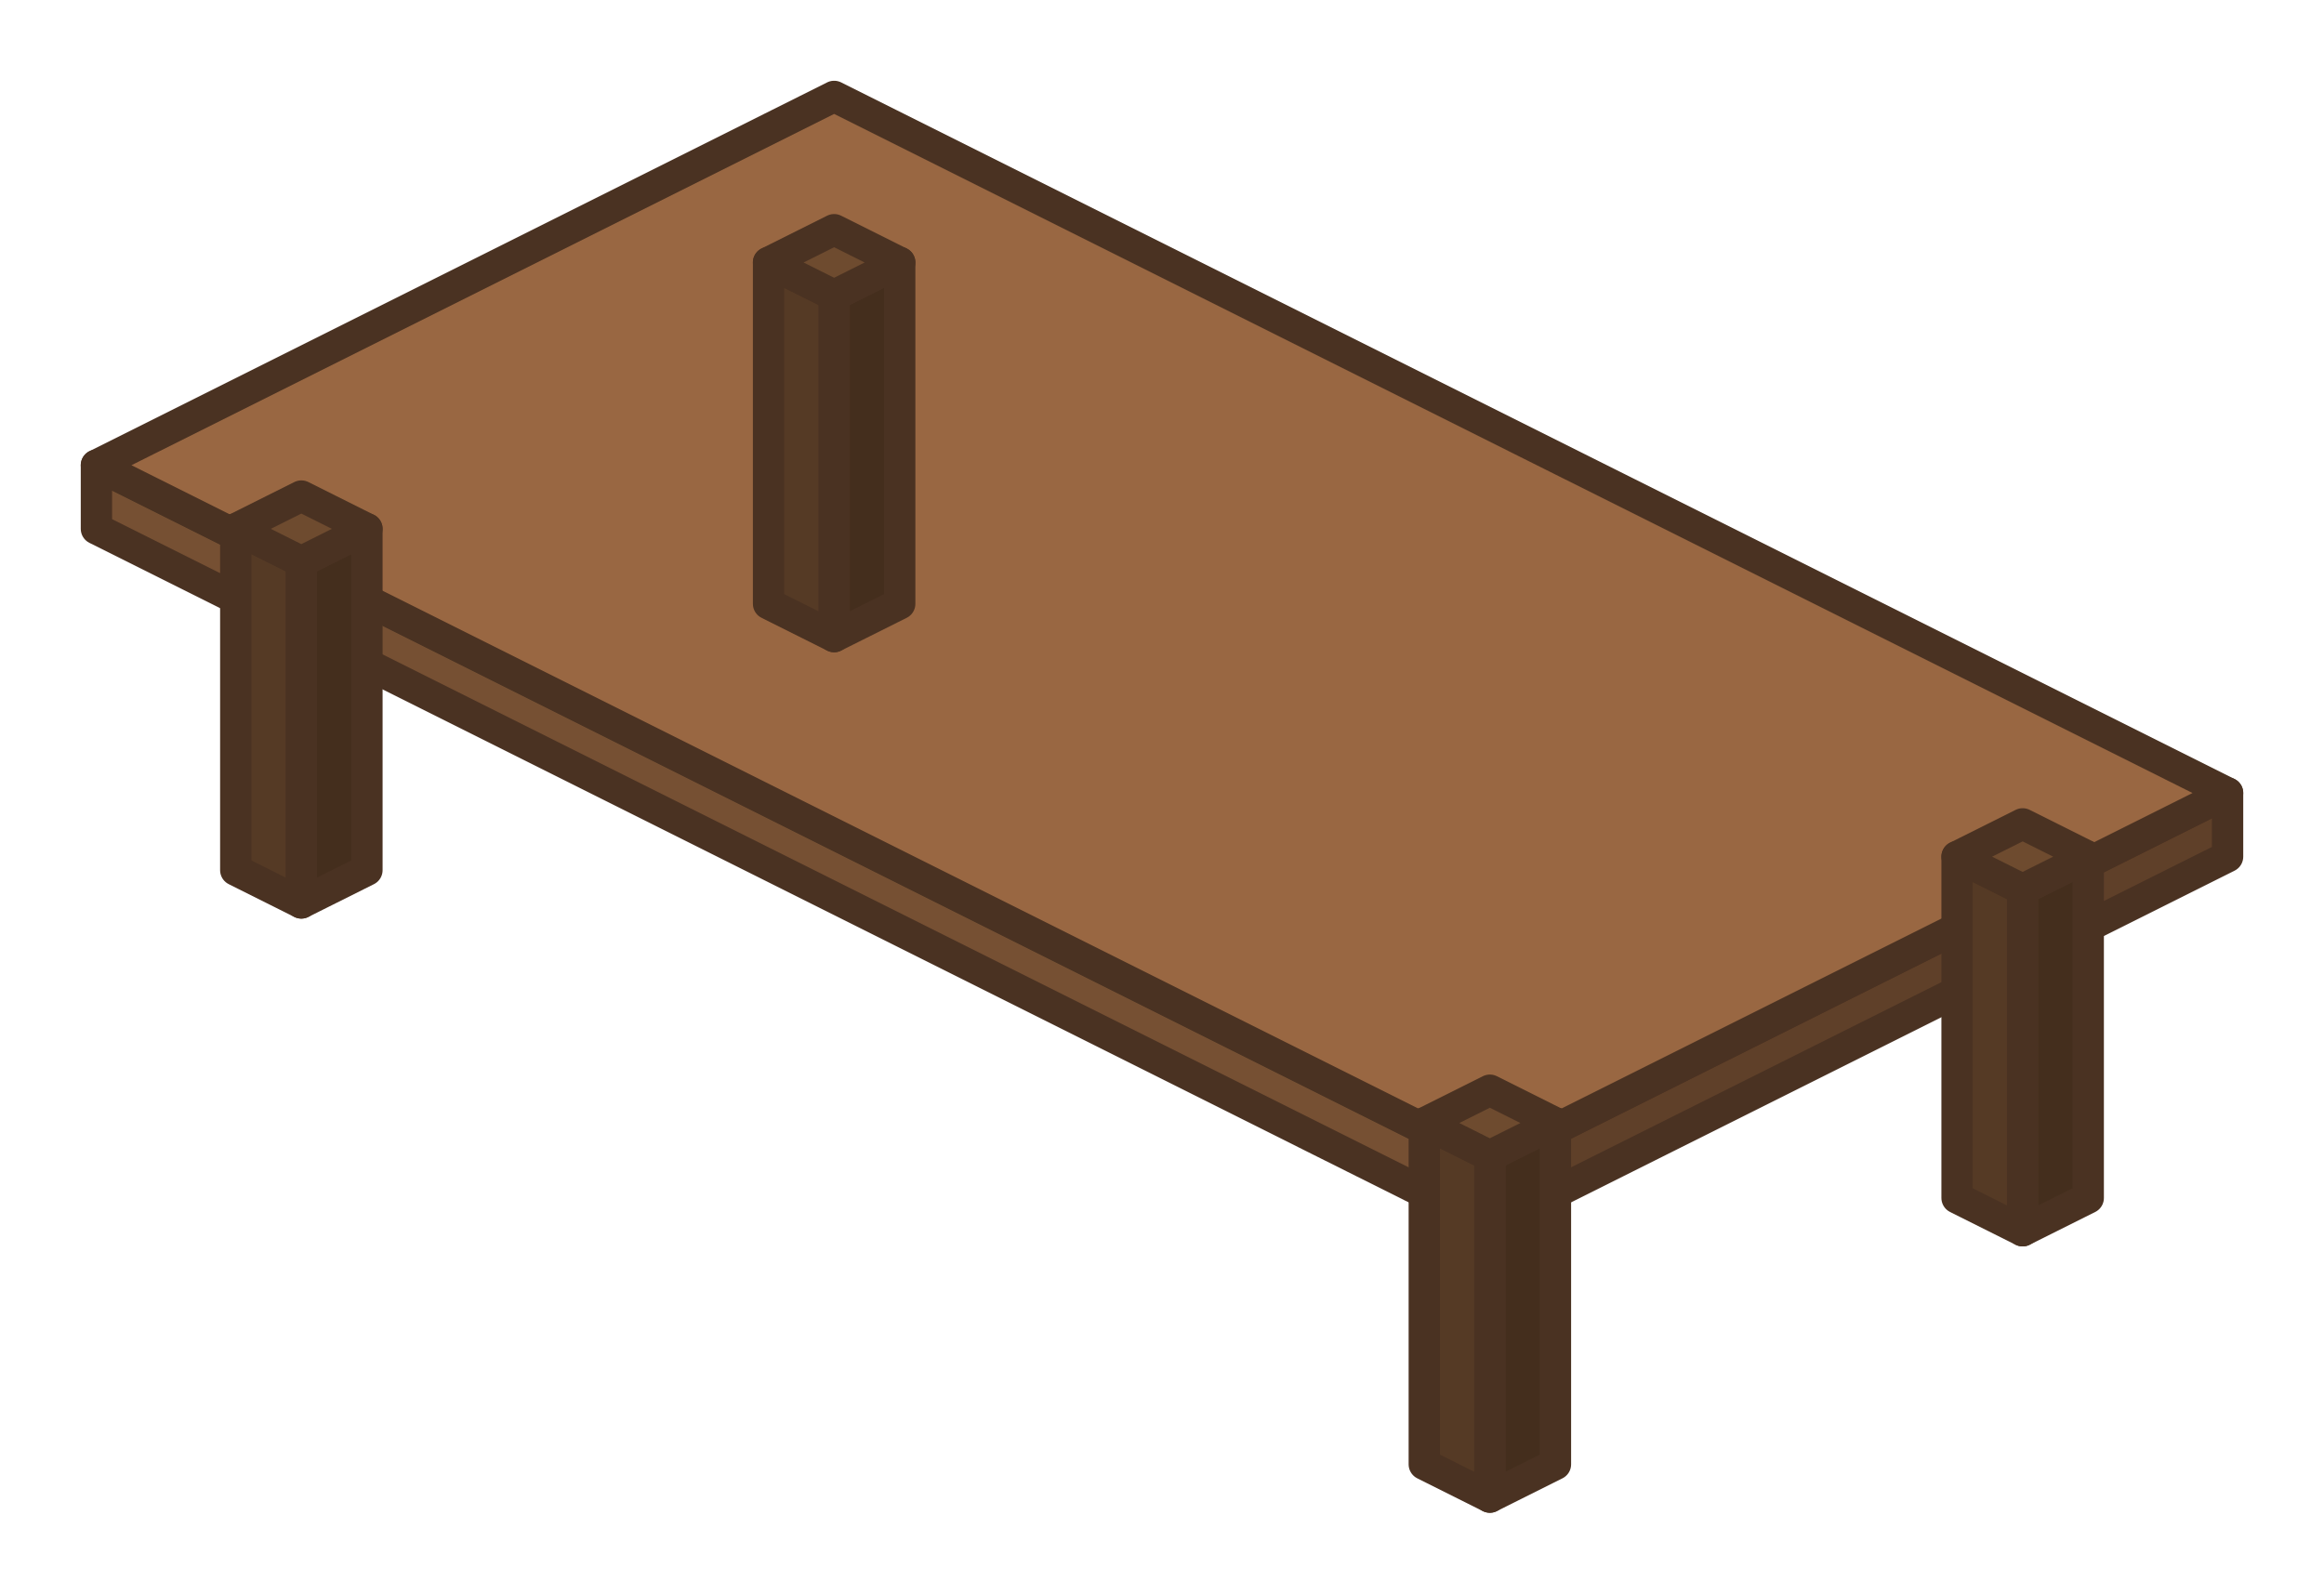
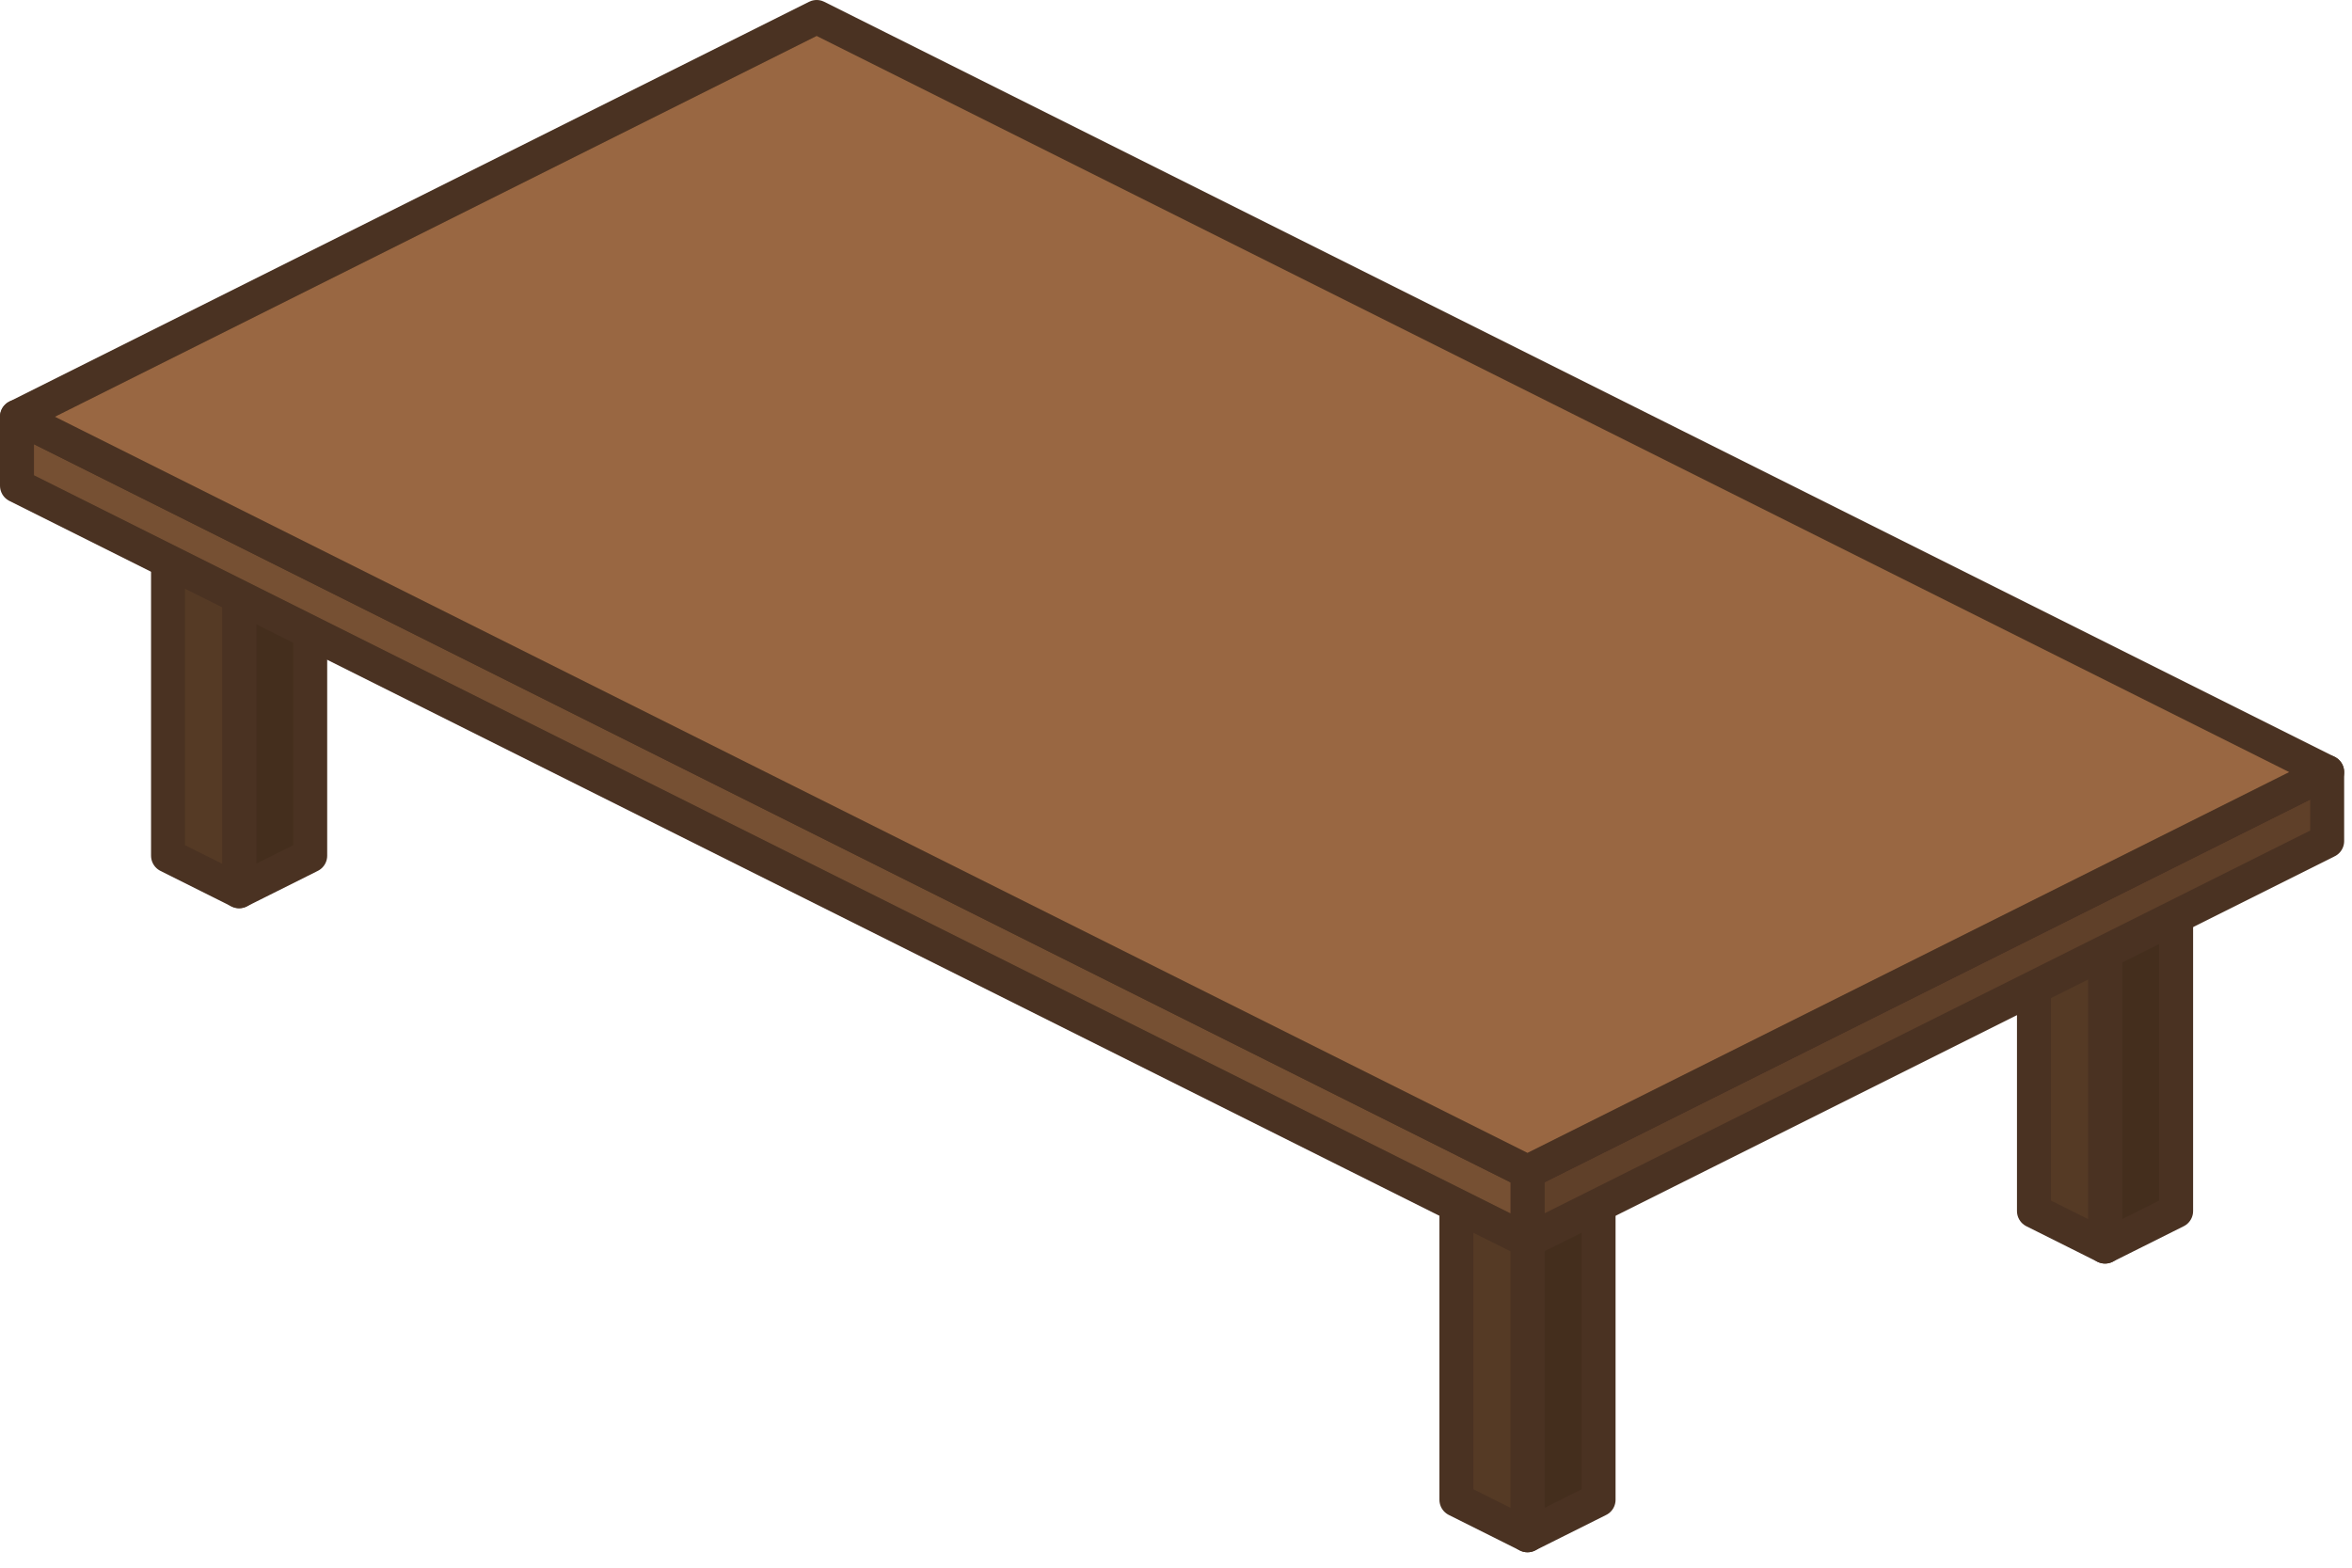
- <svg xmlns="http://www.w3.org/2000/svg" viewBox="-34.6 -21.65 96.4 66.11" width="96.4" height="66.11">
-   <rect id="bounds" x="-34.6" y="-21.65" width="96.4" height="66.11" fill="none" stroke="none" />
-   <polygon points="57.8,11.25 27.2,26.55 27.2,29.19 57.8,13.89" fill="#5f4029" stroke="#4a3222" stroke-width="1.3" stroke-linejoin="round" />
-   <polygon points="-30.6,-2.35 27.2,26.55 27.2,29.19 -30.6,0.29" fill="#765033" stroke="#4a3222" stroke-width="1.3" stroke-linejoin="round" />
-   <polygon points="0,-17.65 57.8,11.25 27.2,26.55 -30.6,-2.35" fill="#996742" stroke="#4a3222" stroke-width="1.3" stroke-linejoin="round" />
-   <polygon points="2.72,-10.76 0,-9.4 0,4.76 2.72,3.4" fill="#442e1d" stroke="#4a3222" stroke-width="1.3" stroke-linejoin="round" />
-   <polygon points="-2.72,-10.76 0,-9.4 0,4.76 -2.72,3.4" fill="#553a25" stroke="#4a3222" stroke-width="1.3" stroke-linejoin="round" />
-   <polygon points="0,-12.12 2.72,-10.76 0,-9.4 -2.72,-10.76" fill="#6e4b2f" stroke="#4a3222" stroke-width="1.3" stroke-linejoin="round" />
-   <polygon points="-19.38,0.29 -22.1,1.65 -22.1,15.81 -19.38,14.45" fill="#442e1d" stroke="#4a3222" stroke-width="1.3" stroke-linejoin="round" />
-   <polygon points="-24.82,0.29 -22.1,1.65 -22.1,15.81 -24.82,14.45" fill="#553a25" stroke="#4a3222" stroke-width="1.3" stroke-linejoin="round" />
-   <polygon points="-22.1,-1.07 -19.38,0.29 -22.1,1.65 -24.82,0.29" fill="#6e4b2f" stroke="#4a3222" stroke-width="1.3" stroke-linejoin="round" />
-   <polygon points="52.02,13.89 49.3,15.25 49.3,29.41 52.02,28.05" fill="#442e1d" stroke="#4a3222" stroke-width="1.3" stroke-linejoin="round" />
-   <polygon points="46.58,13.89 49.3,15.25 49.3,29.41 46.58,28.05" fill="#553a25" stroke="#4a3222" stroke-width="1.3" stroke-linejoin="round" />
-   <polygon points="49.3,12.53 52.02,13.89 49.3,15.25 46.58,13.89" fill="#6e4b2f" stroke="#4a3222" stroke-width="1.3" stroke-linejoin="round" />
-   <polygon points="29.92,24.94 27.2,26.3 27.2,40.46 29.92,39.1" fill="#442e1d" stroke="#4a3222" stroke-width="1.3" stroke-linejoin="round" />
-   <polygon points="24.48,24.94 27.2,26.3 27.2,40.46 24.48,39.1" fill="#553a25" stroke="#4a3222" stroke-width="1.3" stroke-linejoin="round" />
-   <polygon points="27.2,23.58 29.92,24.94 27.2,26.3 24.48,24.94" fill="#6e4b2f" stroke="#4a3222" stroke-width="1.3" stroke-linejoin="round" />
+ <svg xmlns="http://www.w3.org/2000/svg" width="90" height="60" viewBox="0 0 90 60" fill="none">
+   <path d="M33.97 7.54L31.25 8.9V23.06L33.97 21.7V7.54Z" fill="#442E1D" stroke="#4A3222" stroke-width="1.3" stroke-linejoin="round" />
+   <path d="M28.53 7.54L31.25 8.9V23.06L28.53 21.7V7.54Z" fill="#553A25" stroke="#4A3222" stroke-width="1.3" stroke-linejoin="round" />
+   <path d="M31.25 6.18L33.97 7.54L31.25 8.9L28.53 7.54L31.25 6.18Z" fill="#6E4B2F" stroke="#4A3222" stroke-width="1.3" stroke-linejoin="round" />
+   <path d="M11.87 18.59L9.15 19.95V34.11L11.87 32.75V18.59Z" fill="#442E1D" stroke="#4A3222" stroke-width="1.3" stroke-linejoin="round" />
+   <path d="M6.43 18.59L9.15 19.95V34.11L6.43 32.75V18.59Z" fill="#553A25" stroke="#4A3222" stroke-width="1.3" stroke-linejoin="round" />
+   <path d="M9.15 17.23L11.87 18.59L9.15 19.95L6.43 18.59L9.15 17.23Z" fill="#6E4B2F" stroke="#4A3222" stroke-width="1.3" stroke-linejoin="round" />
+   <path d="M83.27 32.19L80.55 33.55V47.71L83.27 46.35V32.19Z" fill="#442E1D" stroke="#4A3222" stroke-width="1.3" stroke-linejoin="round" />
+   <path d="M77.83 32.19L80.55 33.55V47.71L77.83 46.35V32.19Z" fill="#553A25" stroke="#4A3222" stroke-width="1.3" stroke-linejoin="round" />
+   <path d="M80.55 30.83L83.27 32.19L80.55 33.55L77.83 32.19L80.55 30.83Z" fill="#6E4B2F" stroke="#4A3222" stroke-width="1.3" stroke-linejoin="round" />
+   <path d="M61.17 43.24L58.45 44.6V58.76L61.17 57.4V43.24Z" fill="#442E1D" stroke="#4A3222" stroke-width="1.3" stroke-linejoin="round" />
+   <path d="M55.73 43.24L58.45 44.6V58.76L55.73 57.4V43.24Z" fill="#553A25" stroke="#4A3222" stroke-width="1.3" stroke-linejoin="round" />
+   <path d="M58.45 41.88L61.17 43.24L58.45 44.6L55.73 43.24L58.45 41.88Z" fill="#6E4B2F" stroke="#4A3222" stroke-width="1.3" stroke-linejoin="round" />
+   <path d="M89.05 29.55L58.45 44.85V47.49L89.05 32.19V29.55Z" fill="#5F4029" stroke="#4A3222" stroke-width="1.3" stroke-linejoin="round" />
+   <path d="M0.65 15.95L58.45 44.85V47.49L0.65 18.59V15.95Z" fill="#765033" stroke="#4A3222" stroke-width="1.3" stroke-linejoin="round" />
+   <path d="M31.25 0.65L89.05 29.55L58.45 44.85L0.65 15.95L31.25 0.65Z" fill="#996742" stroke="#4A3222" stroke-width="1.3" stroke-linejoin="round" />
</svg>
